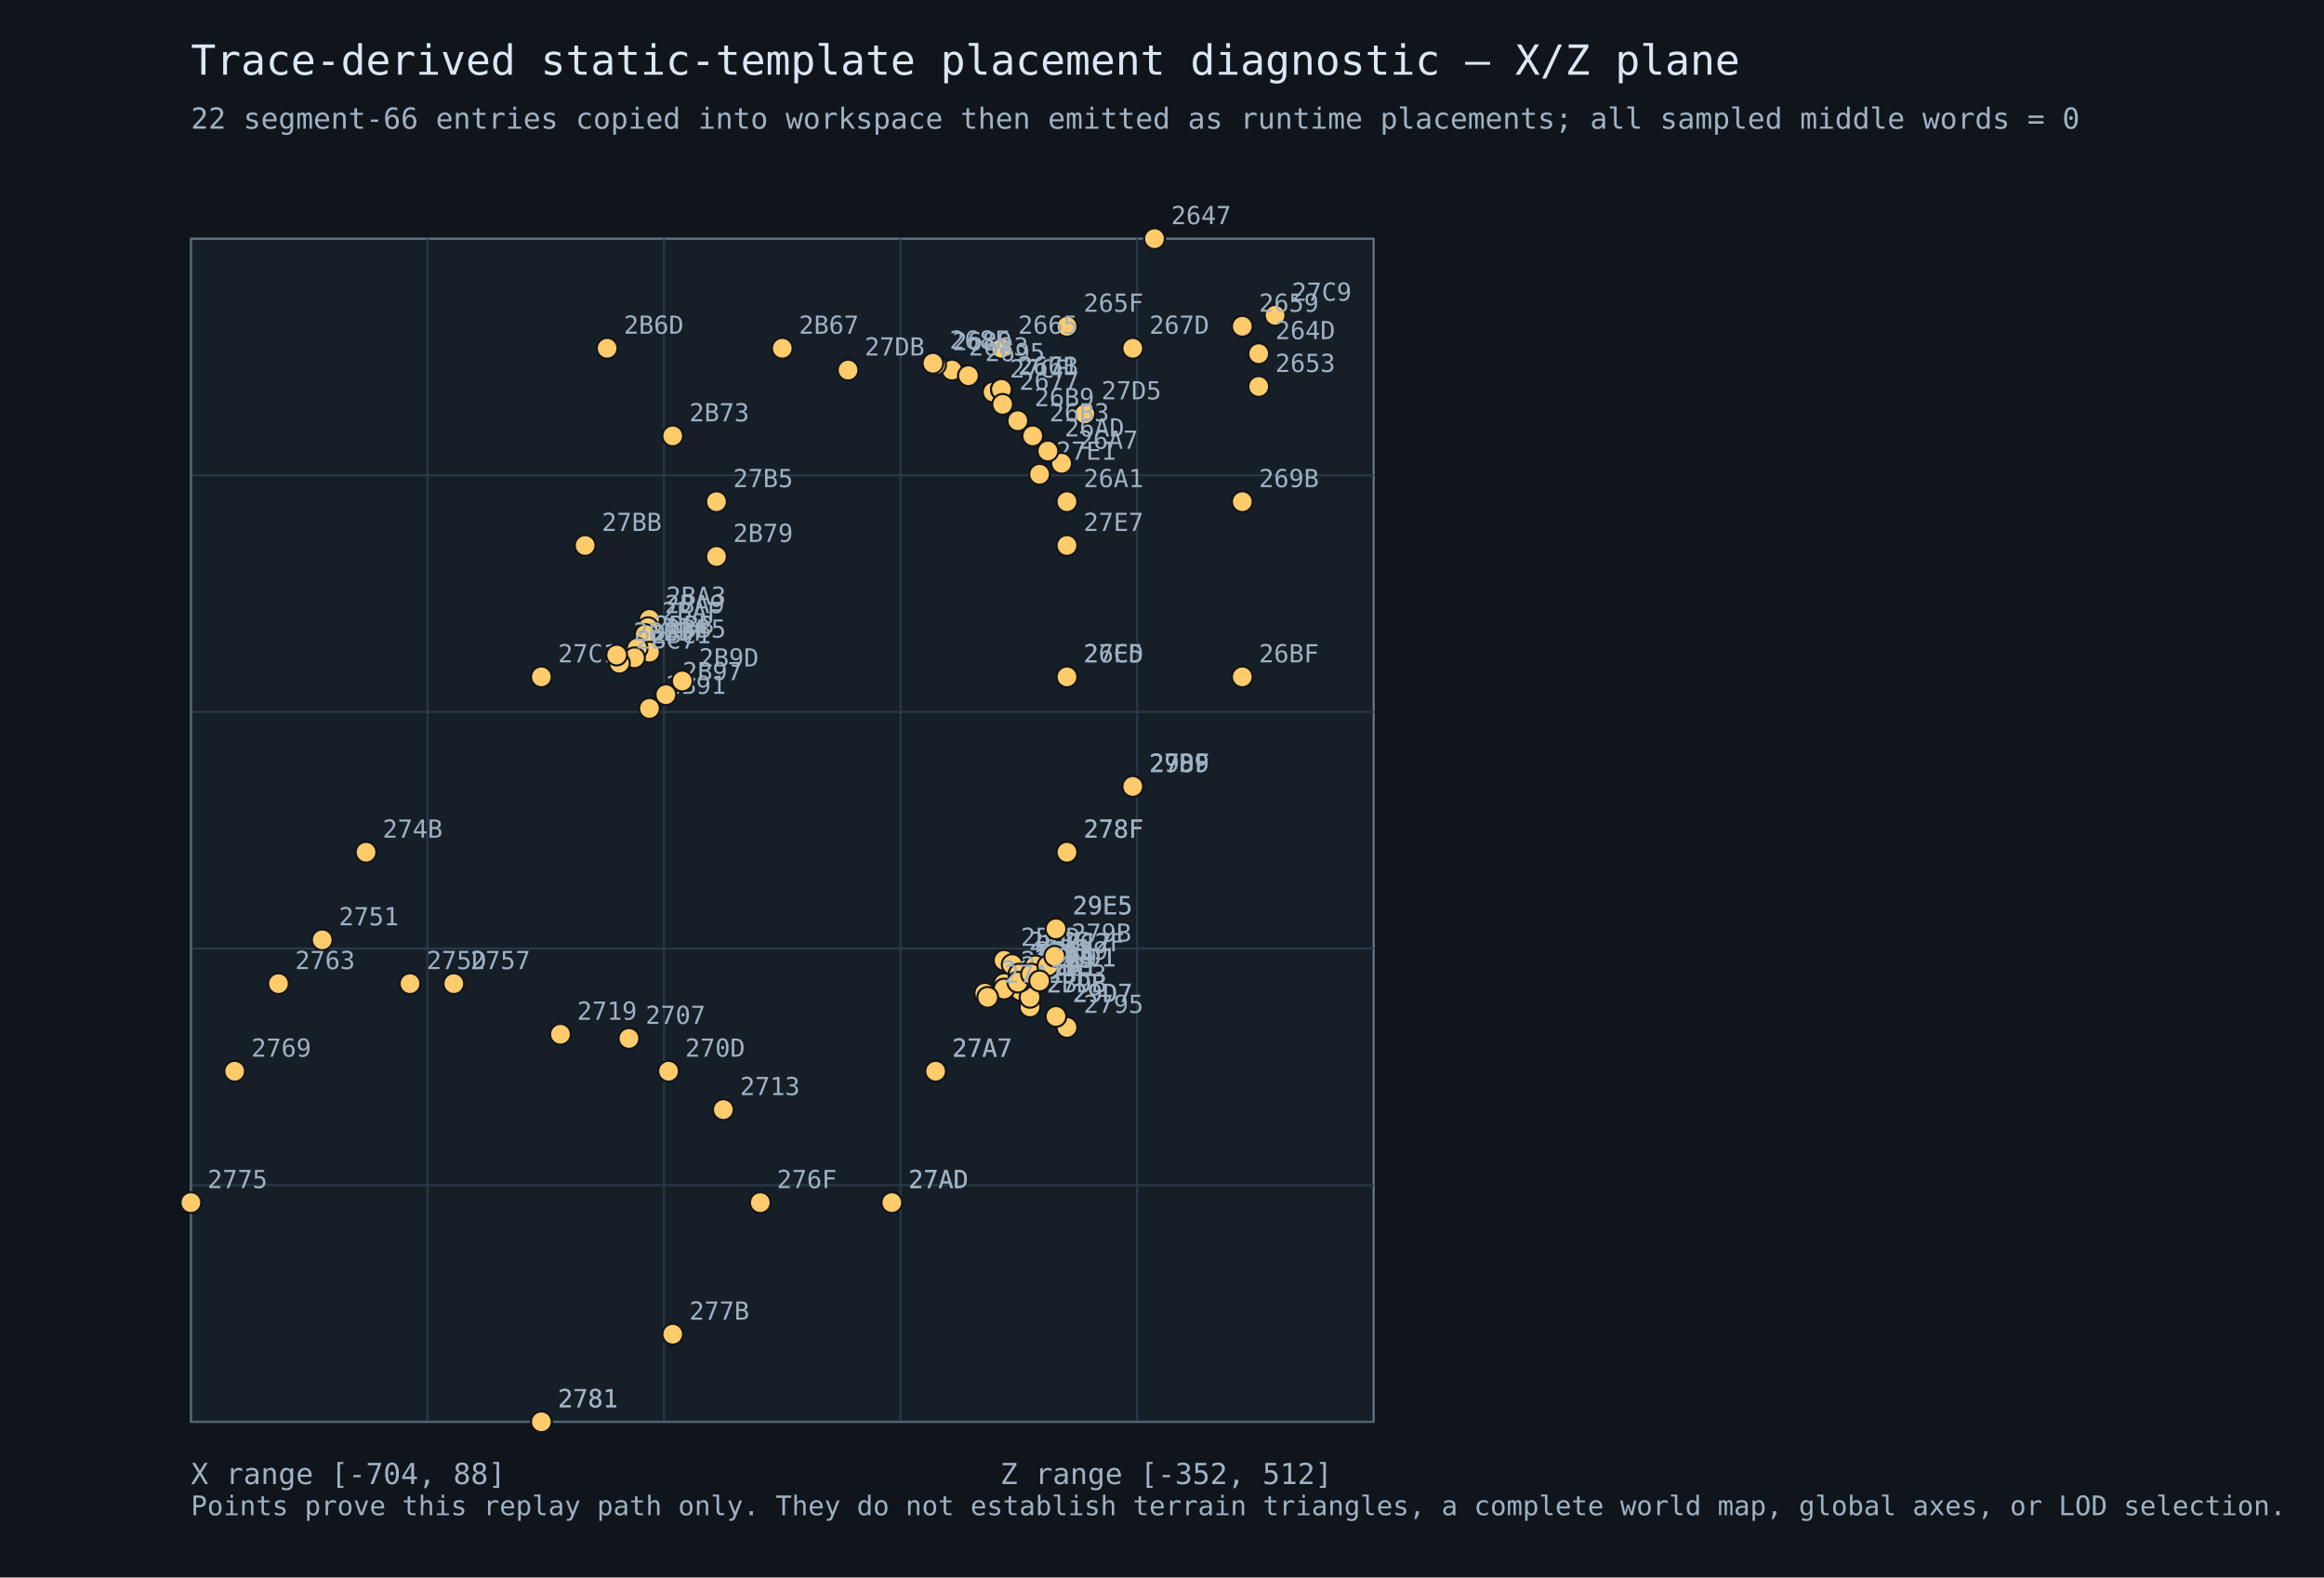
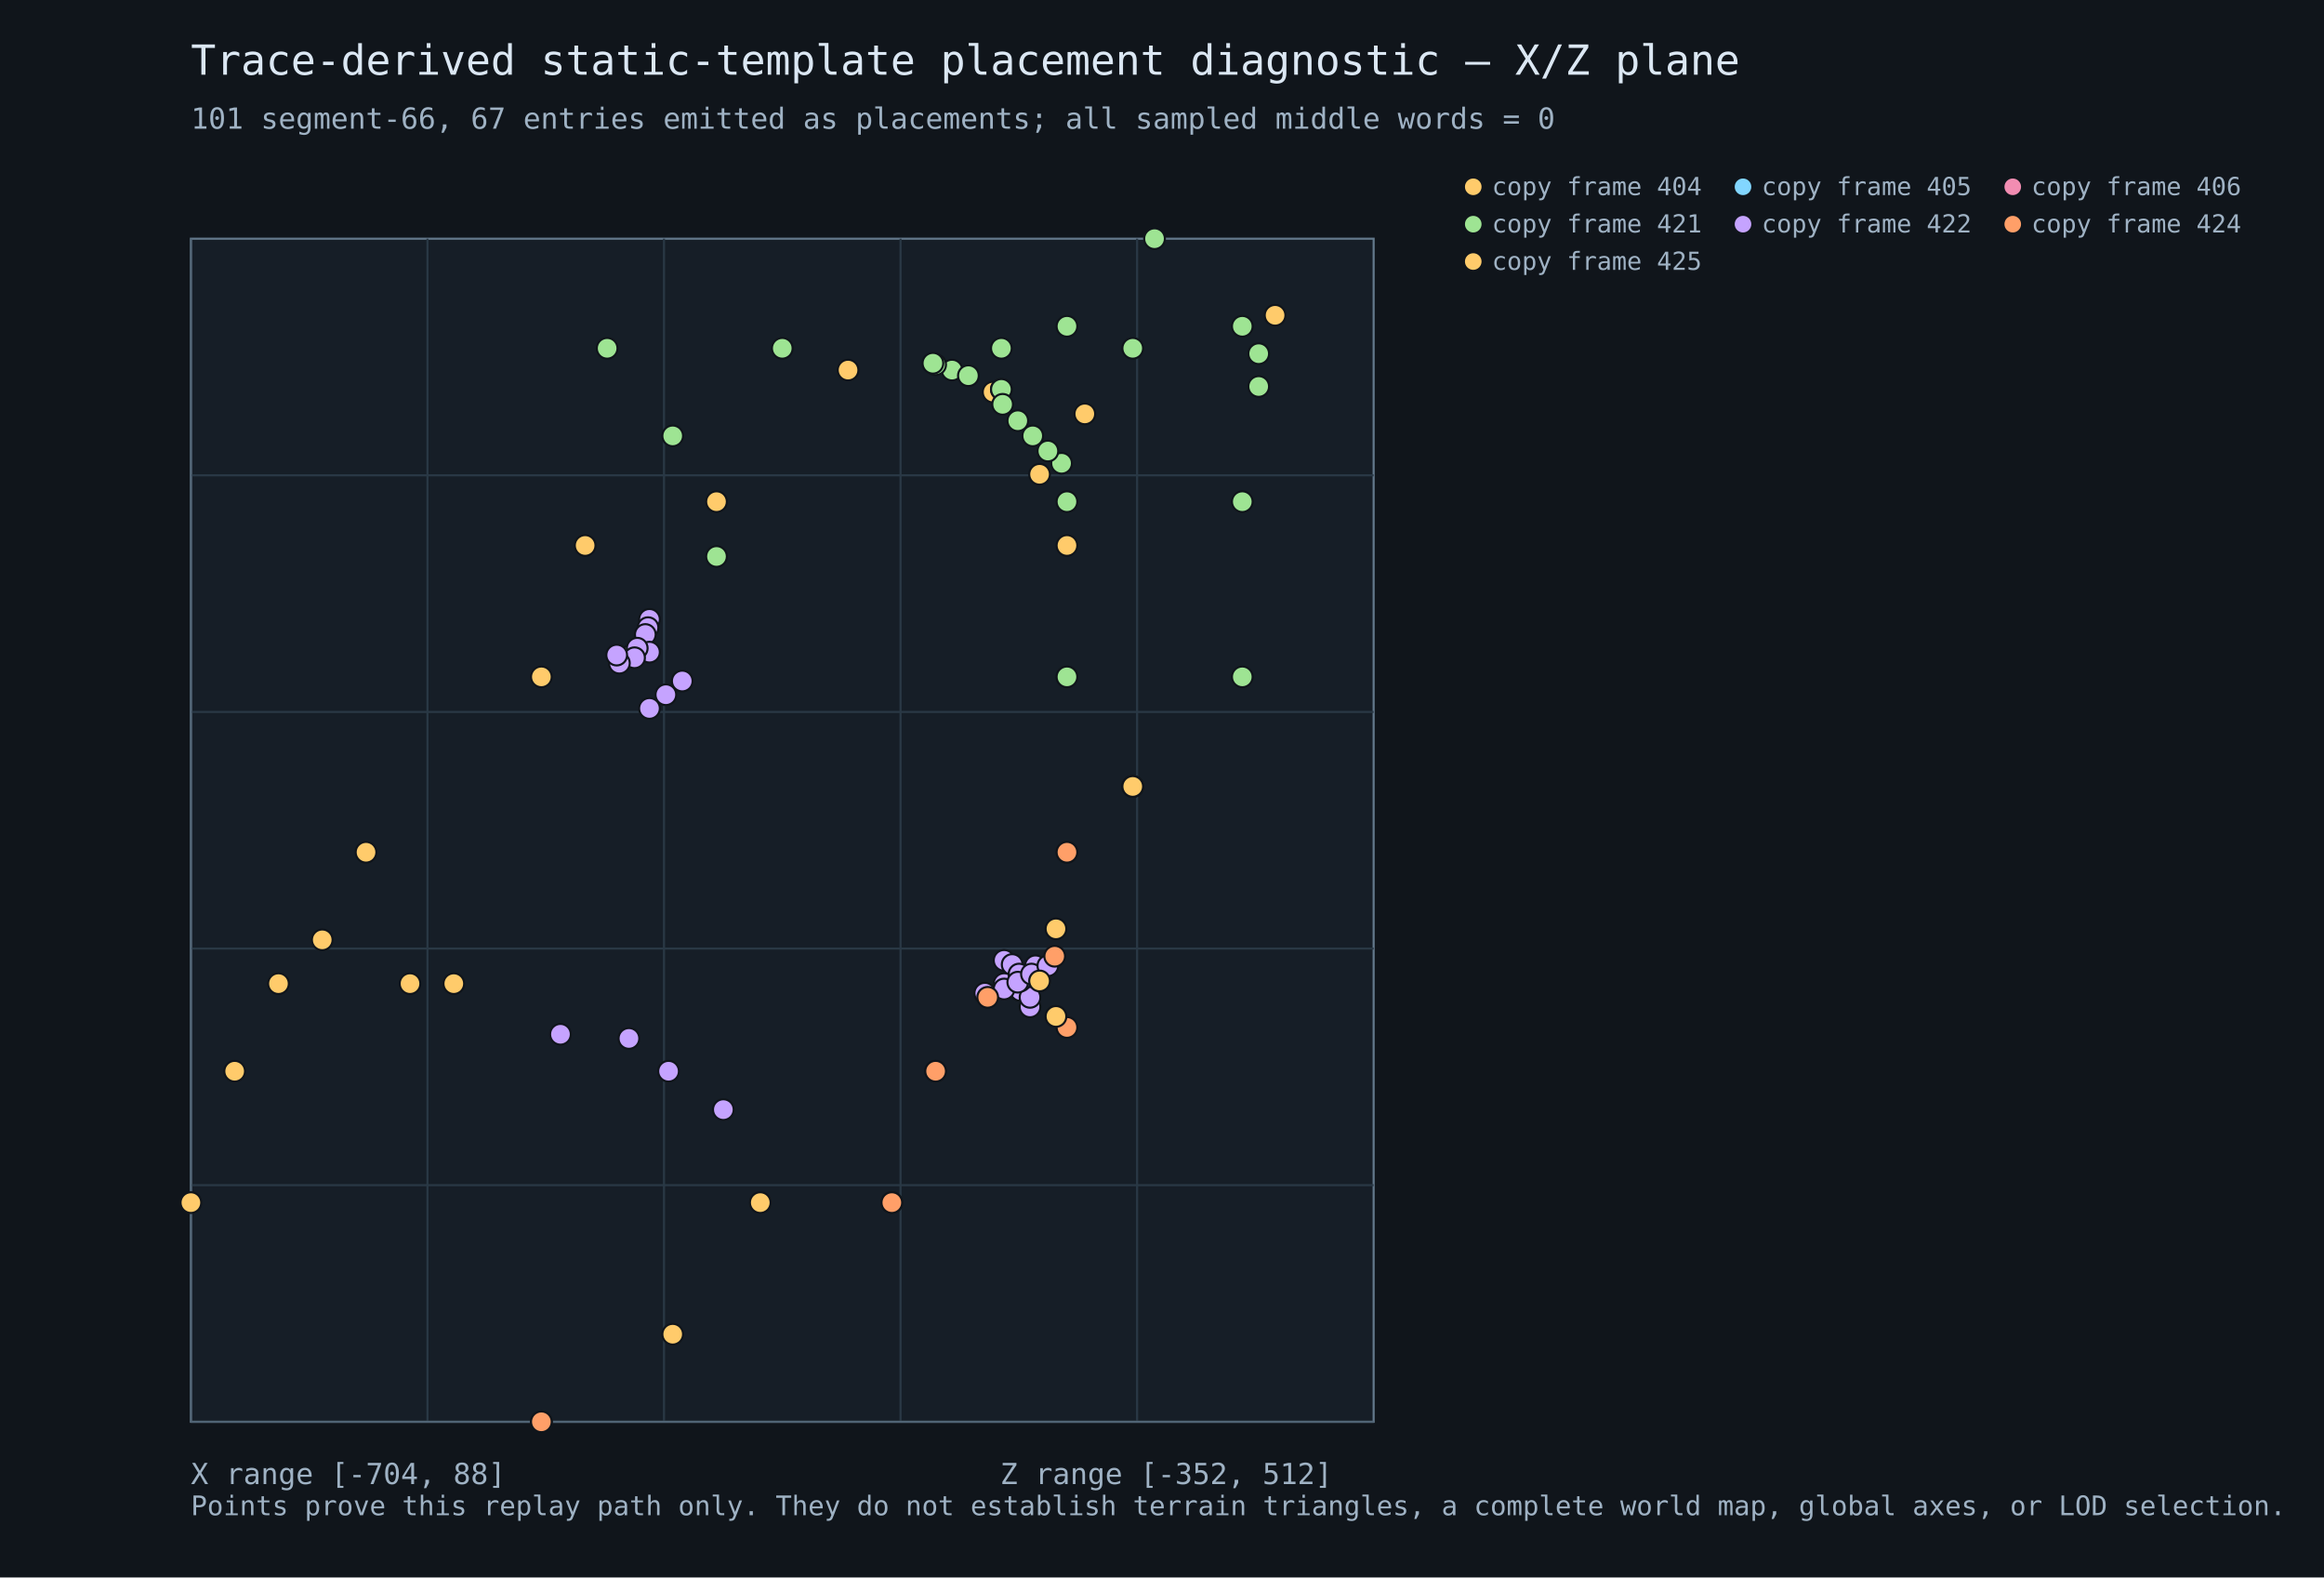
<svg xmlns="http://www.w3.org/2000/svg" width="1120" height="760" viewBox="0 0 1120 760">
  <rect width="100%" height="100%" fill="#10151b" />
-   <style>text{font-family:monospace;fill:#dbe7f3}.dim{fill:#9fb2c4}.axis{stroke:#506475}.grid{stroke:#293845}.point{fill:#ffcb6b;stroke:#10151b;stroke-width:1}</style>
+   <style>text{font-family:monospace;fill:#dbe7f3}.dim{fill:#9fb2c4}.axis{stroke:#506475}.grid{stroke:#293845}.point{stroke:#10151b;stroke-width:1}</style>
  <text x="92" y="36" font-size="20">Trace-derived static-template placement diagnostic — X/Z plane</text>
-   <text class="dim" x="92" y="62" font-size="14">22 segment-66 entries copied into workspace then emitted as runtime placements; all sampled middle words = 0</text>
+   <text class="dim" x="92" y="62" font-size="14">101 segment-66, 67 entries emitted as placements; all sampled middle words = 0</text>
  <rect x="92" y="115" width="570" height="570" fill="#161e27" stroke="#63788b" />
  <line class="grid" x1="206.0" y1="115" x2="206.0" y2="685" />
  <line class="grid" x1="92" y1="229.0" x2="662" y2="229.0" />
  <line class="grid" x1="320.0" y1="115" x2="320.0" y2="685" />
  <line class="grid" x1="92" y1="343.0" x2="662" y2="343.0" />
  <line class="grid" x1="434.0" y1="115" x2="434.0" y2="685" />
  <line class="grid" x1="92" y1="457.0" x2="662" y2="457.0" />
  <line class="grid" x1="548.0" y1="115" x2="548.0" y2="685" />
  <line class="grid" x1="92" y1="571.0" x2="662" y2="571.0" />
+   <circle cx="710" cy="90" r="4" fill="#ffcb6b" />
+   <text class="dim" x="719" y="94" font-size="12">copy frame 404</text>
+   <circle cx="840" cy="90" r="4" fill="#82d6ff" />
+   <text class="dim" x="849" y="94" font-size="12">copy frame 405</text>
+   <circle cx="970" cy="90" r="4" fill="#f28db2" />
+   <text class="dim" x="979" y="94" font-size="12">copy frame 406</text>
+   <circle cx="710" cy="108" r="4" fill="#9ee493" />
+   <text class="dim" x="719" y="112" font-size="12">copy frame 421</text>
+   <circle cx="840" cy="108" r="4" fill="#c5a3ff" />
+   <text class="dim" x="849" y="112" font-size="12">copy frame 422</text>
+   <circle cx="970" cy="108" r="4" fill="#ff9f68" />
+   <text class="dim" x="979" y="112" font-size="12">copy frame 424</text>
+   <circle cx="710" cy="126" r="4" fill="#ffcb6b" />
+   <text class="dim" x="719" y="130" font-size="12">copy frame 425</text>
  <line class="axis" x1="92" y1="685" x2="662" y2="685" />
  <line class="axis" x1="92" y1="115" x2="92" y2="685" />
-   <circle class="point" cx="614.5" cy="151.9" r="5" />
-   <text class="dim" x="622.5" y="144.9" font-size="12">27C9</text>
-   <circle class="point" cx="478.6" cy="188.9" r="5" />
-   <text class="dim" x="486.6" y="181.9" font-size="12">27CF</text>
-   <circle class="point" cx="522.8" cy="199.4" r="5" />
-   <text class="dim" x="530.8" y="192.4" font-size="12">27D5</text>
-   <circle class="point" cx="408.7" cy="178.3" r="5" />
-   <text class="dim" x="416.7" y="171.3" font-size="12">27DB</text>
-   <circle class="point" cx="501.0" cy="228.5" r="5" />
-   <text class="dim" x="509.0" y="221.5" font-size="12">27E1</text>
-   <circle class="point" cx="514.2" cy="262.8" r="5" />
-   <text class="dim" x="522.2" y="255.8" font-size="12">27E7</text>
-   <circle class="point" cx="514.2" cy="326.1" r="5" />
-   <text class="dim" x="522.2" y="319.1" font-size="12">27ED</text>
-   <circle class="point" cx="345.3" cy="241.7" r="5" />
-   <text class="dim" x="353.3" y="234.7" font-size="12">27B5</text>
-   <circle class="point" cx="282.0" cy="262.8" r="5" />
-   <text class="dim" x="290.0" y="255.8" font-size="12">27BB</text>
-   <circle class="point" cx="260.9" cy="326.1" r="5" />
-   <text class="dim" x="268.9" y="319.1" font-size="12">27C1</text>
-   <circle class="point" cx="176.4" cy="410.6" r="5" />
-   <text class="dim" x="184.4" y="403.6" font-size="12">274B</text>
-   <circle class="point" cx="155.3" cy="452.8" r="5" />
-   <text class="dim" x="163.3" y="445.8" font-size="12">2751</text>
-   <circle class="point" cx="218.7" cy="473.9" r="5" />
-   <text class="dim" x="226.7" y="466.9" font-size="12">2757</text>
-   <circle class="point" cx="197.6" cy="473.9" r="5" />
-   <text class="dim" x="205.6" y="466.9" font-size="12">275D</text>
-   <circle class="point" cx="134.2" cy="473.9" r="5" />
-   <text class="dim" x="142.2" y="466.9" font-size="12">2763</text>
-   <circle class="point" cx="113.1" cy="516.1" r="5" />
-   <text class="dim" x="121.1" y="509.1" font-size="12">2769</text>
-   <circle class="point" cx="366.4" cy="579.4" r="5" />
-   <text class="dim" x="374.4" y="572.4" font-size="12">276F</text>
-   <circle class="point" cx="92.0" cy="579.4" r="5" />
-   <text class="dim" x="100.0" y="572.4" font-size="12">2775</text>
-   <circle class="point" cx="324.2" cy="642.8" r="5" />
-   <text class="dim" x="332.2" y="635.8" font-size="12">277B</text>
-   <circle class="point" cx="260.9" cy="685.0" r="5" />
-   <text class="dim" x="268.9" y="678.0" font-size="12">2781</text>
-   <circle class="point" cx="545.9" cy="378.9" r="5" />
-   <text class="dim" x="553.9" y="371.9" font-size="12">2789</text>
-   <circle class="point" cx="514.2" cy="410.6" r="5" />
-   <text class="dim" x="522.2" y="403.6" font-size="12">278F</text>
-   <circle class="point" cx="490.5" cy="471.2" r="5" />
-   <text class="dim" x="498.5" y="464.2" font-size="12">2795</text>
-   <circle class="point" cx="496.4" cy="485.1" r="5" />
-   <text class="dim" x="504.4" y="478.1" font-size="12">279B</text>
-   <circle class="point" cx="491.8" cy="477.2" r="5" />
-   <text class="dim" x="499.8" y="470.2" font-size="12">27A1</text>
-   <circle class="point" cx="450.9" cy="516.1" r="5" />
-   <text class="dim" x="458.9" y="509.1" font-size="12">27A7</text>
-   <circle class="point" cx="429.8" cy="579.4" r="5" />
-   <text class="dim" x="437.8" y="572.4" font-size="12">27AD</text>
-   <circle class="point" cx="501.0" cy="472.6" r="5" />
-   <text class="dim" x="509.0" y="465.6" font-size="12">29D1</text>
-   <circle class="point" cx="508.9" cy="489.7" r="5" />
-   <text class="dim" x="516.9" y="482.7" font-size="12">29D7</text>
-   <circle class="point" cx="545.9" cy="378.9" r="5" />
-   <text class="dim" x="553.9" y="371.9" font-size="12">29DF</text>
-   <circle class="point" cx="508.9" cy="447.5" r="5" />
-   <text class="dim" x="516.9" y="440.5" font-size="12">29E5</text>
-   <circle class="point" cx="556.4" cy="115.0" r="5" />
-   <text class="dim" x="564.4" y="108.0" font-size="12">2647</text>
-   <circle class="point" cx="606.6" cy="170.4" r="5" />
-   <text class="dim" x="614.6" y="163.4" font-size="12">264D</text>
-   <circle class="point" cx="606.6" cy="186.2" r="5" />
-   <text class="dim" x="614.6" y="179.2" font-size="12">2653</text>
-   <circle class="point" cx="598.7" cy="157.2" r="5" />
-   <text class="dim" x="606.7" y="150.2" font-size="12">2659</text>
-   <circle class="point" cx="514.2" cy="157.2" r="5" />
-   <text class="dim" x="522.2" y="150.2" font-size="12">265F</text>
-   <circle class="point" cx="482.6" cy="167.8" r="5" />
-   <text class="dim" x="490.6" y="160.8" font-size="12">2665</text>
-   <circle class="point" cx="482.6" cy="187.6" r="5" />
-   <text class="dim" x="490.6" y="180.6" font-size="12">266B</text>
-   <circle class="point" cx="482.6" cy="187.6" r="5" />
-   <text class="dim" x="490.6" y="180.6" font-size="12">2671</text>
-   <circle class="point" cx="483.2" cy="194.8" r="5" />
-   <text class="dim" x="491.2" y="187.8" font-size="12">2677</text>
-   <circle class="point" cx="545.9" cy="167.8" r="5" />
-   <text class="dim" x="553.9" y="160.8" font-size="12">267D</text>
-   <circle class="point" cx="458.8" cy="178.3" r="5" />
-   <text class="dim" x="466.8" y="171.3" font-size="12">2683</text>
-   <circle class="point" cx="450.9" cy="175.7" r="5" />
-   <text class="dim" x="458.9" y="168.7" font-size="12">2689</text>
-   <circle class="point" cx="449.6" cy="175.0" r="5" />
-   <text class="dim" x="457.6" y="168.0" font-size="12">268F</text>
-   <circle class="point" cx="466.7" cy="181.0" r="5" />
-   <text class="dim" x="474.7" y="174.0" font-size="12">2695</text>
-   <circle class="point" cx="598.7" cy="241.7" r="5" />
-   <text class="dim" x="606.7" y="234.7" font-size="12">269B</text>
-   <circle class="point" cx="514.2" cy="241.7" r="5" />
-   <text class="dim" x="522.2" y="234.7" font-size="12">26A1</text>
-   <circle class="point" cx="511.6" cy="223.2" r="5" />
-   <text class="dim" x="519.6" y="216.2" font-size="12">26A7</text>
-   <circle class="point" cx="505.0" cy="217.3" r="5" />
-   <text class="dim" x="513.0" y="210.3" font-size="12">26AD</text>
-   <circle class="point" cx="497.7" cy="210.0" r="5" />
-   <text class="dim" x="505.7" y="203.0" font-size="12">26B3</text>
-   <circle class="point" cx="490.5" cy="202.7" r="5" />
-   <text class="dim" x="498.5" y="195.7" font-size="12">26B9</text>
-   <circle class="point" cx="598.7" cy="326.1" r="5" />
-   <text class="dim" x="606.7" y="319.1" font-size="12">26BF</text>
-   <circle class="point" cx="514.2" cy="326.1" r="5" />
-   <text class="dim" x="522.2" y="319.1" font-size="12">26C5</text>
-   <circle class="point" cx="377.0" cy="167.8" r="5" />
-   <text class="dim" x="385.0" y="160.8" font-size="12">2B67</text>
-   <circle class="point" cx="292.6" cy="167.8" r="5" />
-   <text class="dim" x="300.6" y="160.8" font-size="12">2B6D</text>
-   <circle class="point" cx="324.2" cy="210.0" r="5" />
-   <text class="dim" x="332.2" y="203.0" font-size="12">2B73</text>
-   <circle class="point" cx="345.3" cy="268.1" r="5" />
-   <text class="dim" x="353.3" y="261.1" font-size="12">2B79</text>
-   <circle class="point" cx="304.4" cy="315.6" r="5" />
-   <text class="dim" x="312.4" y="308.6" font-size="12">2B7F</text>
-   <circle class="point" cx="313.0" cy="341.3" r="5" />
-   <text class="dim" x="321.0" y="334.3" font-size="12">2B91</text>
-   <circle class="point" cx="320.9" cy="334.7" r="5" />
-   <text class="dim" x="328.9" y="327.7" font-size="12">2B97</text>
-   <circle class="point" cx="328.8" cy="328.1" r="5" />
-   <text class="dim" x="336.8" y="321.1" font-size="12">2B9D</text>
-   <circle class="point" cx="313.0" cy="298.4" r="5" />
-   <text class="dim" x="321.0" y="291.4" font-size="12">2BA3</text>
-   <circle class="point" cx="312.3" cy="302.4" r="5" />
-   <text class="dim" x="320.3" y="295.4" font-size="12">2BA9</text>
-   <circle class="point" cx="311.0" cy="305.7" r="5" />
-   <text class="dim" x="319.0" y="298.7" font-size="12">2BAF</text>
-   <circle class="point" cx="313.0" cy="314.2" r="5" />
-   <text class="dim" x="321.0" y="307.2" font-size="12">2BB5</text>
-   <circle class="point" cx="307.1" cy="312.3" r="5" />
-   <text class="dim" x="315.1" y="305.3" font-size="12">2BBB</text>
-   <circle class="point" cx="305.8" cy="316.9" r="5" />
-   <text class="dim" x="313.8" y="309.9" font-size="12">2BC1</text>
-   <circle class="point" cx="298.5" cy="319.5" r="5" />
-   <text class="dim" x="306.5" y="312.5" font-size="12">2BC7</text>
-   <circle class="point" cx="297.2" cy="315.6" r="5" />
-   <text class="dim" x="305.2" y="308.6" font-size="12">2BCD</text>
-   <circle class="point" cx="303.1" cy="500.3" r="5" />
-   <text class="dim" x="311.1" y="493.3" font-size="12">2707</text>
-   <circle class="point" cx="322.2" cy="516.1" r="5" />
-   <text class="dim" x="330.2" y="509.1" font-size="12">270D</text>
-   <circle class="point" cx="348.6" cy="534.6" r="5" />
-   <text class="dim" x="356.6" y="527.6" font-size="12">2713</text>
-   <circle class="point" cx="270.1" cy="498.3" r="5" />
-   <text class="dim" x="278.1" y="491.3" font-size="12">2719</text>
-   <circle class="point" cx="490.5" cy="471.2" r="5" />
-   <text class="dim" x="498.5" y="464.2" font-size="12">2BD5</text>
-   <circle class="point" cx="496.4" cy="485.1" r="5" />
-   <text class="dim" x="504.4" y="478.1" font-size="12">2BDB</text>
-   <circle class="point" cx="491.8" cy="477.2" r="5" />
-   <text class="dim" x="499.8" y="470.2" font-size="12">2BE1</text>
-   <circle class="point" cx="488.5" cy="470.6" r="5" />
-   <text class="dim" x="496.5" y="463.6" font-size="12">2BE7</text>
-   <circle class="point" cx="483.9" cy="462.7" r="5" />
-   <text class="dim" x="491.9" y="455.7" font-size="12">2BED</text>
-   <circle class="point" cx="496.4" cy="480.5" r="5" />
-   <text class="dim" x="504.4" y="473.5" font-size="12">2BF3</text>
-   <circle class="point" cx="491.8" cy="472.6" r="5" />
-   <text class="dim" x="499.8" y="465.6" font-size="12">2BF9</text>
-   <circle class="point" cx="487.8" cy="464.7" r="5" />
-   <text class="dim" x="495.8" y="457.7" font-size="12">2BFF</text>
-   <circle class="point" cx="474.6" cy="478.5" r="5" />
-   <text class="dim" x="482.6" y="471.5" font-size="12">2C05</text>
-   <circle class="point" cx="483.9" cy="473.9" r="5" />
-   <text class="dim" x="491.9" y="466.9" font-size="12">2C0B</text>
-   <circle class="point" cx="491.1" cy="469.3" r="5" />
-   <text class="dim" x="499.1" y="462.3" font-size="12">2C11</text>
-   <circle class="point" cx="499.0" cy="465.3" r="5" />
-   <text class="dim" x="507.0" y="458.3" font-size="12">2C17</text>
-   <circle class="point" cx="483.9" cy="476.5" r="5" />
-   <text class="dim" x="491.9" y="469.5" font-size="12">2C1D</text>
-   <circle class="point" cx="490.5" cy="473.2" r="5" />
-   <text class="dim" x="498.5" y="466.2" font-size="12">2C23</text>
-   <circle class="point" cx="497.1" cy="469.3" r="5" />
-   <text class="dim" x="505.1" y="462.3" font-size="12">2C29</text>
-   <circle class="point" cx="505.0" cy="465.3" r="5" />
-   <text class="dim" x="513.0" y="458.3" font-size="12">2C2F</text>
-   <circle class="point" cx="260.9" cy="685.0" r="5" />
-   <text class="dim" x="268.9" y="678.0" font-size="12">2781</text>
-   <circle class="point" cx="545.9" cy="378.9" r="5" />
-   <text class="dim" x="553.9" y="371.9" font-size="12">2789</text>
-   <circle class="point" cx="514.2" cy="410.6" r="5" />
-   <text class="dim" x="522.2" y="403.6" font-size="12">278F</text>
-   <circle class="point" cx="514.2" cy="495.0" r="5" />
-   <text class="dim" x="522.2" y="488.0" font-size="12">2795</text>
-   <circle class="point" cx="508.3" cy="460.7" r="5" />
-   <text class="dim" x="516.3" y="453.7" font-size="12">279B</text>
-   <circle class="point" cx="476.0" cy="480.5" r="5" />
-   <text class="dim" x="484.0" y="473.5" font-size="12">27A1</text>
-   <circle class="point" cx="450.9" cy="516.1" r="5" />
-   <text class="dim" x="458.9" y="509.1" font-size="12">27A7</text>
-   <circle class="point" cx="429.8" cy="579.4" r="5" />
-   <text class="dim" x="437.8" y="572.4" font-size="12">27AD</text>
-   <circle class="point" cx="501.0" cy="472.6" r="5" />
-   <text class="dim" x="509.0" y="465.6" font-size="12">29D1</text>
-   <circle class="point" cx="508.9" cy="489.7" r="5" />
-   <text class="dim" x="516.9" y="482.7" font-size="12">29D7</text>
-   <circle class="point" cx="545.9" cy="378.9" r="5" />
-   <text class="dim" x="553.9" y="371.9" font-size="12">29DF</text>
-   <circle class="point" cx="508.9" cy="447.5" r="5" />
-   <text class="dim" x="516.9" y="440.5" font-size="12">29E5</text>
+   <circle class="point" cx="614.5" cy="151.9" r="5" fill="#ffcb6b" />
+   <circle class="point" cx="478.6" cy="188.9" r="5" fill="#ffcb6b" />
+   <circle class="point" cx="522.8" cy="199.4" r="5" fill="#ffcb6b" />
+   <circle class="point" cx="408.7" cy="178.3" r="5" fill="#ffcb6b" />
+   <circle class="point" cx="501.0" cy="228.5" r="5" fill="#ffcb6b" />
+   <circle class="point" cx="514.2" cy="262.8" r="5" fill="#ffcb6b" />
+   <circle class="point" cx="514.2" cy="326.1" r="5" fill="#ffcb6b" />
+   <circle class="point" cx="345.3" cy="241.7" r="5" fill="#ffcb6b" />
+   <circle class="point" cx="282.0" cy="262.8" r="5" fill="#ffcb6b" />
+   <circle class="point" cx="260.9" cy="326.1" r="5" fill="#ffcb6b" />
+   <circle class="point" cx="176.4" cy="410.6" r="5" fill="#ffcb6b" />
+   <circle class="point" cx="155.3" cy="452.8" r="5" fill="#ffcb6b" />
+   <circle class="point" cx="218.7" cy="473.9" r="5" fill="#ffcb6b" />
+   <circle class="point" cx="197.6" cy="473.9" r="5" fill="#ffcb6b" />
+   <circle class="point" cx="134.2" cy="473.9" r="5" fill="#ffcb6b" />
+   <circle class="point" cx="113.1" cy="516.1" r="5" fill="#ffcb6b" />
+   <circle class="point" cx="366.4" cy="579.4" r="5" fill="#ffcb6b" />
+   <circle class="point" cx="92.0" cy="579.4" r="5" fill="#ffcb6b" />
+   <circle class="point" cx="324.2" cy="642.8" r="5" fill="#ffcb6b" />
+   <circle class="point" cx="260.9" cy="685.0" r="5" fill="#ffcb6b" />
+   <circle class="point" cx="545.9" cy="378.9" r="5" fill="#ffcb6b" />
+   <circle class="point" cx="514.2" cy="410.6" r="5" fill="#ffcb6b" />
+   <circle class="point" cx="490.5" cy="471.2" r="5" fill="#82d6ff" />
+   <circle class="point" cx="496.4" cy="485.1" r="5" fill="#82d6ff" />
+   <circle class="point" cx="491.8" cy="477.2" r="5" fill="#82d6ff" />
+   <circle class="point" cx="450.9" cy="516.1" r="5" fill="#82d6ff" />
+   <circle class="point" cx="429.8" cy="579.4" r="5" fill="#82d6ff" />
+   <circle class="point" cx="501.0" cy="472.6" r="5" fill="#f28db2" />
+   <circle class="point" cx="508.9" cy="489.7" r="5" fill="#f28db2" />
+   <circle class="point" cx="545.9" cy="378.9" r="5" fill="#f28db2" />
+   <circle class="point" cx="508.9" cy="447.5" r="5" fill="#f28db2" />
+   <circle class="point" cx="556.4" cy="115.0" r="5" fill="#9ee493" />
+   <circle class="point" cx="606.6" cy="170.4" r="5" fill="#9ee493" />
+   <circle class="point" cx="606.6" cy="186.2" r="5" fill="#9ee493" />
+   <circle class="point" cx="598.7" cy="157.2" r="5" fill="#9ee493" />
+   <circle class="point" cx="514.2" cy="157.2" r="5" fill="#9ee493" />
+   <circle class="point" cx="482.6" cy="167.8" r="5" fill="#9ee493" />
+   <circle class="point" cx="482.6" cy="187.6" r="5" fill="#9ee493" />
+   <circle class="point" cx="482.6" cy="187.6" r="5" fill="#9ee493" />
+   <circle class="point" cx="483.2" cy="194.8" r="5" fill="#9ee493" />
+   <circle class="point" cx="545.9" cy="167.8" r="5" fill="#9ee493" />
+   <circle class="point" cx="458.8" cy="178.3" r="5" fill="#9ee493" />
+   <circle class="point" cx="450.9" cy="175.7" r="5" fill="#9ee493" />
+   <circle class="point" cx="449.6" cy="175.0" r="5" fill="#9ee493" />
+   <circle class="point" cx="466.7" cy="181.0" r="5" fill="#9ee493" />
+   <circle class="point" cx="598.7" cy="241.7" r="5" fill="#9ee493" />
+   <circle class="point" cx="514.2" cy="241.7" r="5" fill="#9ee493" />
+   <circle class="point" cx="511.6" cy="223.2" r="5" fill="#9ee493" />
+   <circle class="point" cx="505.0" cy="217.3" r="5" fill="#9ee493" />
+   <circle class="point" cx="497.7" cy="210.0" r="5" fill="#9ee493" />
+   <circle class="point" cx="490.5" cy="202.7" r="5" fill="#9ee493" />
+   <circle class="point" cx="598.7" cy="326.1" r="5" fill="#9ee493" />
+   <circle class="point" cx="514.2" cy="326.1" r="5" fill="#9ee493" />
+   <circle class="point" cx="377.0" cy="167.8" r="5" fill="#9ee493" />
+   <circle class="point" cx="292.6" cy="167.8" r="5" fill="#9ee493" />
+   <circle class="point" cx="324.2" cy="210.0" r="5" fill="#9ee493" />
+   <circle class="point" cx="345.3" cy="268.1" r="5" fill="#9ee493" />
+   <circle class="point" cx="304.4" cy="315.6" r="5" fill="#9ee493" />
+   <circle class="point" cx="313.0" cy="341.3" r="5" fill="#c5a3ff" />
+   <circle class="point" cx="320.9" cy="334.7" r="5" fill="#c5a3ff" />
+   <circle class="point" cx="328.8" cy="328.1" r="5" fill="#c5a3ff" />
+   <circle class="point" cx="313.0" cy="298.4" r="5" fill="#c5a3ff" />
+   <circle class="point" cx="312.3" cy="302.4" r="5" fill="#c5a3ff" />
+   <circle class="point" cx="311.0" cy="305.7" r="5" fill="#c5a3ff" />
+   <circle class="point" cx="313.0" cy="314.2" r="5" fill="#c5a3ff" />
+   <circle class="point" cx="307.1" cy="312.3" r="5" fill="#c5a3ff" />
+   <circle class="point" cx="305.8" cy="316.9" r="5" fill="#c5a3ff" />
+   <circle class="point" cx="298.5" cy="319.5" r="5" fill="#c5a3ff" />
+   <circle class="point" cx="297.2" cy="315.6" r="5" fill="#c5a3ff" />
+   <circle class="point" cx="303.1" cy="500.3" r="5" fill="#c5a3ff" />
+   <circle class="point" cx="322.2" cy="516.1" r="5" fill="#c5a3ff" />
+   <circle class="point" cx="348.6" cy="534.6" r="5" fill="#c5a3ff" />
+   <circle class="point" cx="270.1" cy="498.3" r="5" fill="#c5a3ff" />
+   <circle class="point" cx="490.5" cy="471.2" r="5" fill="#c5a3ff" />
+   <circle class="point" cx="496.4" cy="485.1" r="5" fill="#c5a3ff" />
+   <circle class="point" cx="491.8" cy="477.2" r="5" fill="#c5a3ff" />
+   <circle class="point" cx="488.5" cy="470.6" r="5" fill="#c5a3ff" />
+   <circle class="point" cx="483.9" cy="462.7" r="5" fill="#c5a3ff" />
+   <circle class="point" cx="496.4" cy="480.5" r="5" fill="#c5a3ff" />
+   <circle class="point" cx="491.8" cy="472.6" r="5" fill="#c5a3ff" />
+   <circle class="point" cx="487.8" cy="464.7" r="5" fill="#c5a3ff" />
+   <circle class="point" cx="474.6" cy="478.5" r="5" fill="#c5a3ff" />
+   <circle class="point" cx="483.9" cy="473.9" r="5" fill="#c5a3ff" />
+   <circle class="point" cx="491.1" cy="469.3" r="5" fill="#c5a3ff" />
+   <circle class="point" cx="499.0" cy="465.3" r="5" fill="#c5a3ff" />
+   <circle class="point" cx="483.9" cy="476.5" r="5" fill="#c5a3ff" />
+   <circle class="point" cx="490.5" cy="473.2" r="5" fill="#c5a3ff" />
+   <circle class="point" cx="497.1" cy="469.3" r="5" fill="#c5a3ff" />
+   <circle class="point" cx="505.0" cy="465.3" r="5" fill="#c5a3ff" />
+   <circle class="point" cx="260.9" cy="685.0" r="5" fill="#ff9f68" />
+   <circle class="point" cx="545.9" cy="378.9" r="5" fill="#ff9f68" />
+   <circle class="point" cx="514.2" cy="410.6" r="5" fill="#ff9f68" />
+   <circle class="point" cx="514.2" cy="495.0" r="5" fill="#ff9f68" />
+   <circle class="point" cx="508.3" cy="460.7" r="5" fill="#ff9f68" />
+   <circle class="point" cx="476.0" cy="480.5" r="5" fill="#ff9f68" />
+   <circle class="point" cx="450.9" cy="516.1" r="5" fill="#ff9f68" />
+   <circle class="point" cx="429.8" cy="579.4" r="5" fill="#ff9f68" />
+   <circle class="point" cx="501.0" cy="472.6" r="5" fill="#ffcb6b" />
+   <circle class="point" cx="508.9" cy="489.7" r="5" fill="#ffcb6b" />
+   <circle class="point" cx="545.9" cy="378.9" r="5" fill="#ffcb6b" />
+   <circle class="point" cx="508.9" cy="447.5" r="5" fill="#ffcb6b" />
  <text class="dim" x="92" y="715" font-size="14">X range [-704, 88]</text>
  <text class="dim" x="482" y="715" font-size="14">Z range [-352, 512]</text>
  <text class="dim" x="92" y="730" font-size="13">Points prove this replay path only. They do not establish terrain triangles, a complete world map, global axes, or LOD selection.</text>
</svg>
